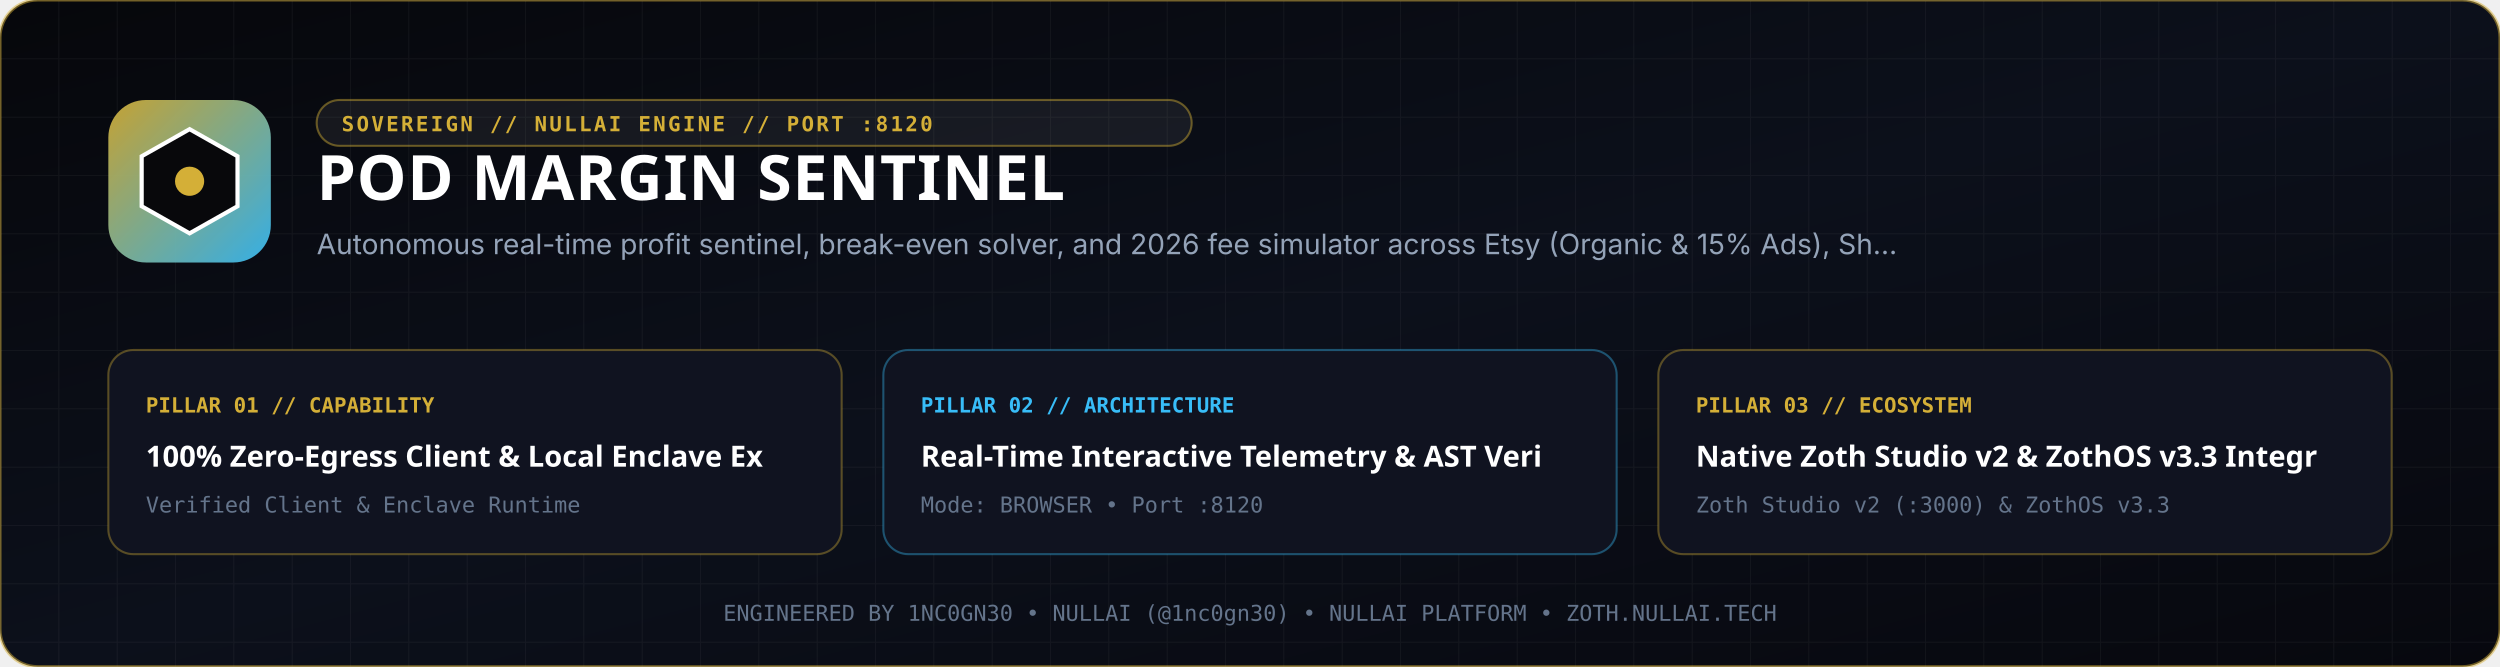
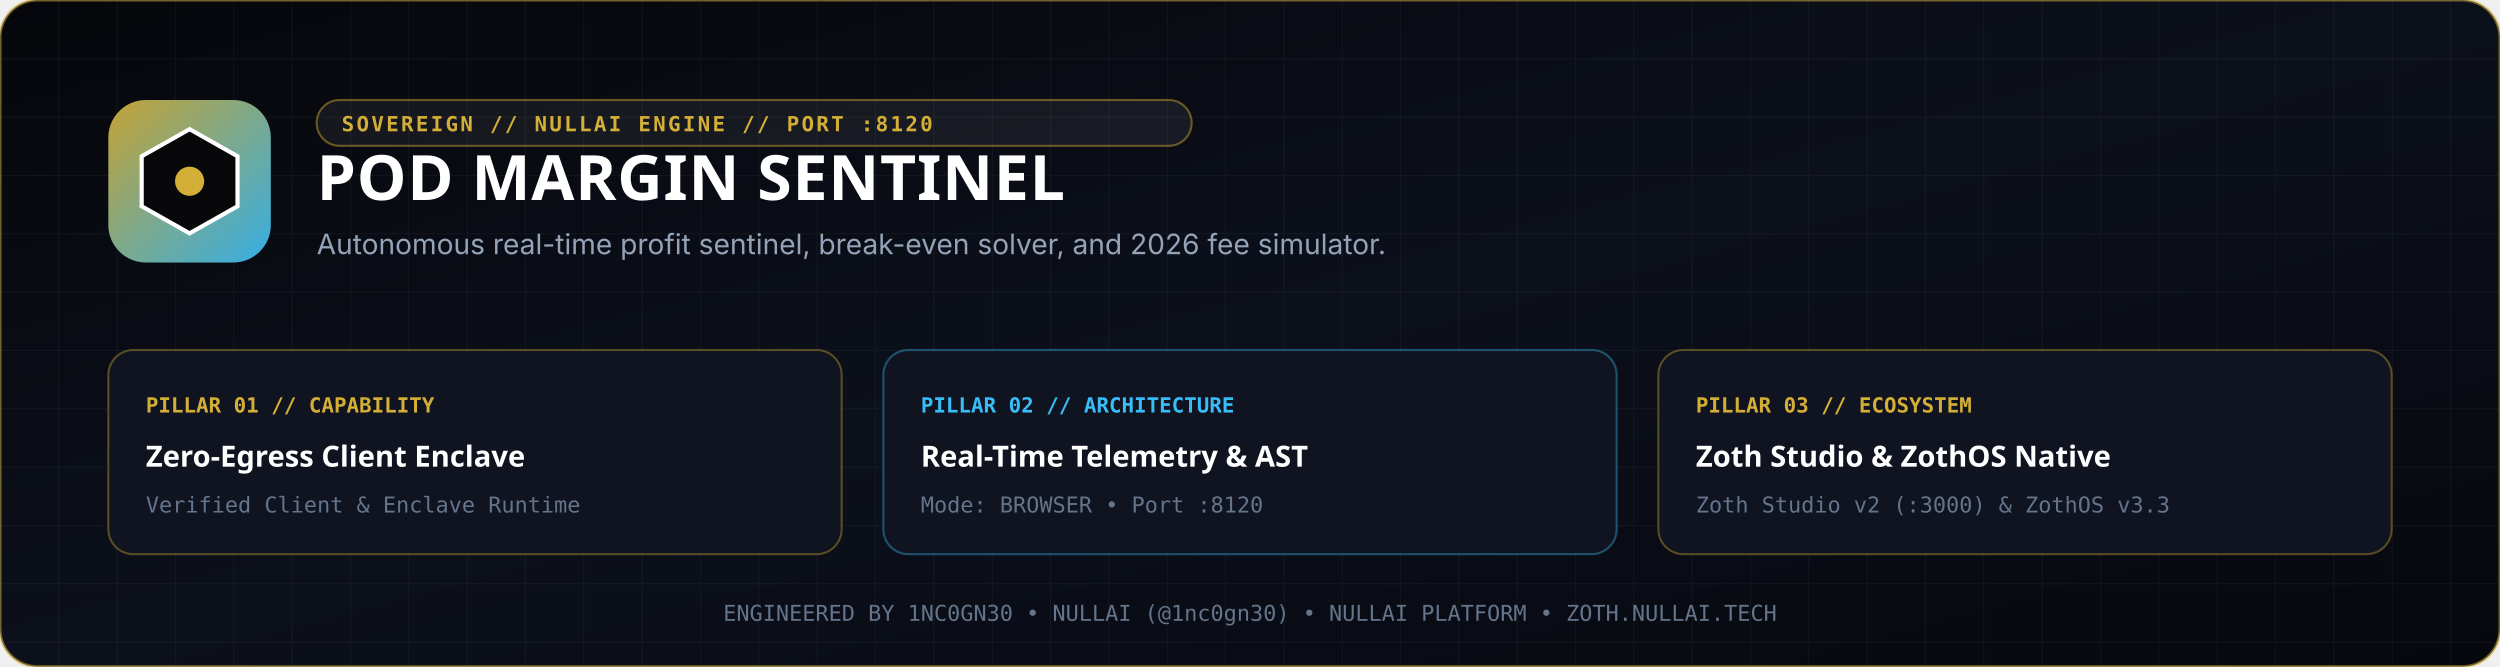
<svg xmlns="http://www.w3.org/2000/svg" viewBox="0 0 1200 320" width="100%" height="100%">
  <defs>
    <linearGradient id="bg" x1="0%" y1="0%" x2="100%" y2="100%">
      <stop offset="0%" stop-color="#06070B" />
      <stop offset="50%" stop-color="#0C101B" />
      <stop offset="100%" stop-color="#07080E" />
    </linearGradient>
    <linearGradient id="accent" x1="0%" y1="0%" x2="100%" y2="100%">
      <stop offset="0%" stop-color="#D4AF37" />
      <stop offset="100%" stop-color="#38BDF8" />
    </linearGradient>
    <pattern id="grid" width="28" height="28" patternUnits="userSpaceOnUse">
      <path d="M 28 0 L 0 0 0 28" fill="none" stroke="rgba(255,255,255,0.04)" stroke-width="1" />
    </pattern>
  </defs>
  <rect width="1200" height="320" rx="18" fill="url(#bg)" stroke="#D4AF37" stroke-opacity="0.5" stroke-width="1.5" />
  <rect width="1200" height="320" rx="18" fill="url(#grid)" />
  <g transform="translate(52, 48)">
    <rect width="78" height="78" rx="18" fill="url(#accent)" opacity="0.92" />
    <polygon points="39,14 62,27 62,51 39,64 16,51 16,27" fill="#08080B" stroke="#FFFFFF" stroke-width="2" />
    <circle cx="39" cy="39" r="7" fill="#D4AF37" />
  </g>
  <g transform="translate(152, 62)">
    <rect x="0" y="-14" width="420" height="22" rx="11" fill="rgba(255,255,255,0.06)" stroke="#D4AF37" stroke-opacity="0.45" />
    <text x="12" y="1" fill="#D4AF37" font-family="JetBrains Mono, monospace" font-size="10" font-weight="700" letter-spacing="1.1">SOVEREIGN // NULLAI ENGINE // PORT :8120</text>
    <text x="0" y="34" fill="#FFFFFF" font-family="Syne, Space Grotesk, sans-serif" font-size="30" font-weight="800" letter-spacing="0.4">POD MARGIN SENTINEL</text>
-     <text x="0" y="60" fill="#94A3B8" font-family="Inter, sans-serif" font-size="13.5">Autonomous real-time profit sentinel, break-even solver, and 2026 fee simulator across Etsy (Organic &amp; 15% Ads), Sh...</text>
+     <text x="0" y="60" fill="#94A3B8" font-family="Inter, sans-serif" font-size="13.5">Autonomous real-time profit sentinel, break-even solver, and 2026 fee simulator.</text>
  </g>
  <g transform="translate(52, 168)">
    <rect x="0" y="0" width="352" height="98" rx="12" fill="#101320" stroke="#D4AF37" stroke-opacity="0.38" />
    <text x="18" y="30" fill="#D4AF37" font-family="JetBrains Mono, monospace" font-size="10" font-weight="700">PILLAR 01 // CAPABILITY</text>
-     <text x="18" y="56" fill="#FFFFFF" font-family="Space Grotesk, sans-serif" font-size="14" font-weight="700">100% Zero-Egress Client &amp; Local Enclave Ex</text>
+     <text x="18" y="56" fill="#FFFFFF" font-family="Space Grotesk, sans-serif" font-size="14" font-weight="700">Zero-Egress Client Enclave</text>
    <text x="18" y="78" fill="#64748B" font-family="JetBrains Mono, monospace" font-size="10.5">Verified Client &amp; Enclave Runtime</text>
    <rect x="372" y="0" width="352" height="98" rx="12" fill="#101320" stroke="#38BDF8" stroke-opacity="0.38" />
    <text x="390" y="30" fill="#38BDF8" font-family="JetBrains Mono, monospace" font-size="10" font-weight="700">PILLAR 02 // ARCHITECTURE</text>
-     <text x="390" y="56" fill="#FFFFFF" font-family="Space Grotesk, sans-serif" font-size="14" font-weight="700">Real-Time Interactive Telemetry &amp; AST Veri</text>
+     <text x="390" y="56" fill="#FFFFFF" font-family="Space Grotesk, sans-serif" font-size="14" font-weight="700">Real-Time Telemetry &amp; AST</text>
    <text x="390" y="78" fill="#64748B" font-family="JetBrains Mono, monospace" font-size="10.5">Mode: BROWSER • Port :8120</text>
    <rect x="744" y="0" width="352" height="98" rx="12" fill="#101320" stroke="#D4AF37" stroke-opacity="0.38" />
    <text x="762" y="30" fill="#D4AF37" font-family="JetBrains Mono, monospace" font-size="10" font-weight="700">PILLAR 03 // ECOSYSTEM</text>
-     <text x="762" y="56" fill="#FFFFFF" font-family="Space Grotesk, sans-serif" font-size="14" font-weight="700">Native Zoth Studio v2 &amp; ZothOS v3.3 Integr</text>
+     <text x="762" y="56" fill="#FFFFFF" font-family="Space Grotesk, sans-serif" font-size="14" font-weight="700">Zoth Studio &amp; ZothOS Native</text>
    <text x="762" y="78" fill="#64748B" font-family="JetBrains Mono, monospace" font-size="10.5">Zoth Studio v2 (:3000) &amp; ZothOS v3.3</text>
  </g>
  <text x="600" y="298" text-anchor="middle" fill="#64748B" font-family="JetBrains Mono, monospace" font-size="10.5">
    ENGINEERED BY 1NC0GN30 • NULLAI (@1nc0gn30)  •  NULLAI PLATFORM  •  ZOTH.NULLAI.TECH
  </text>
</svg>
